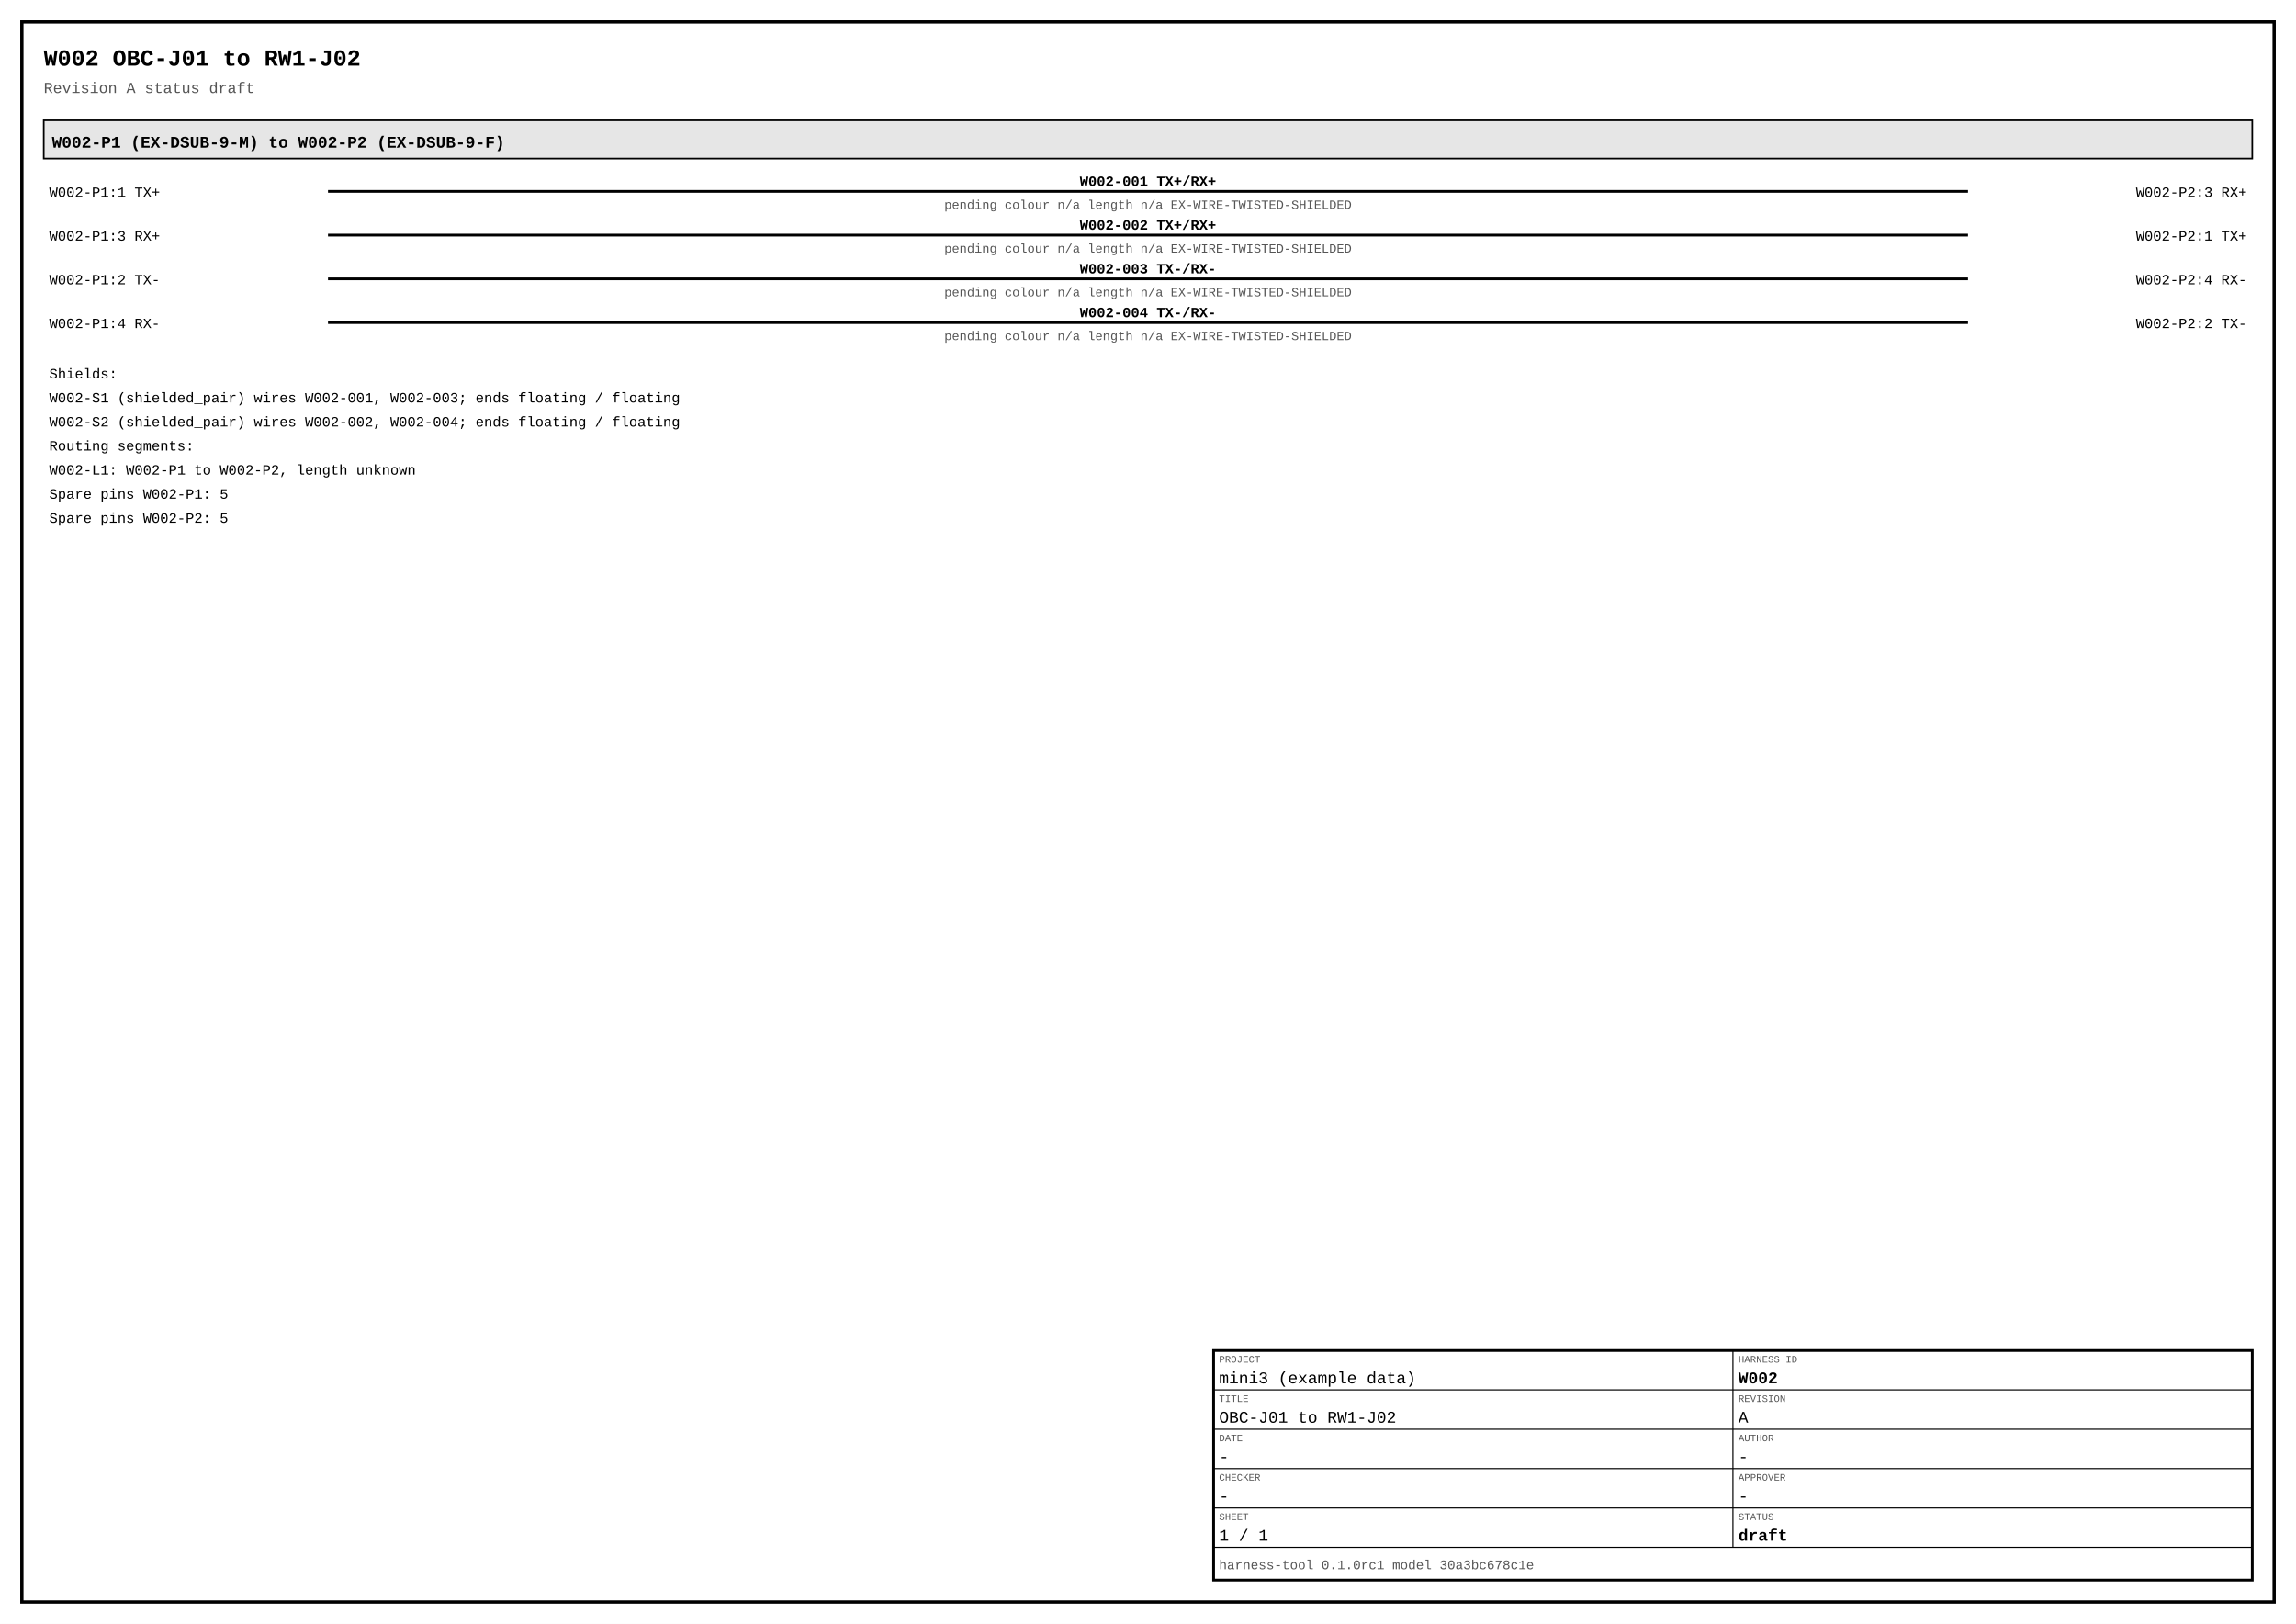
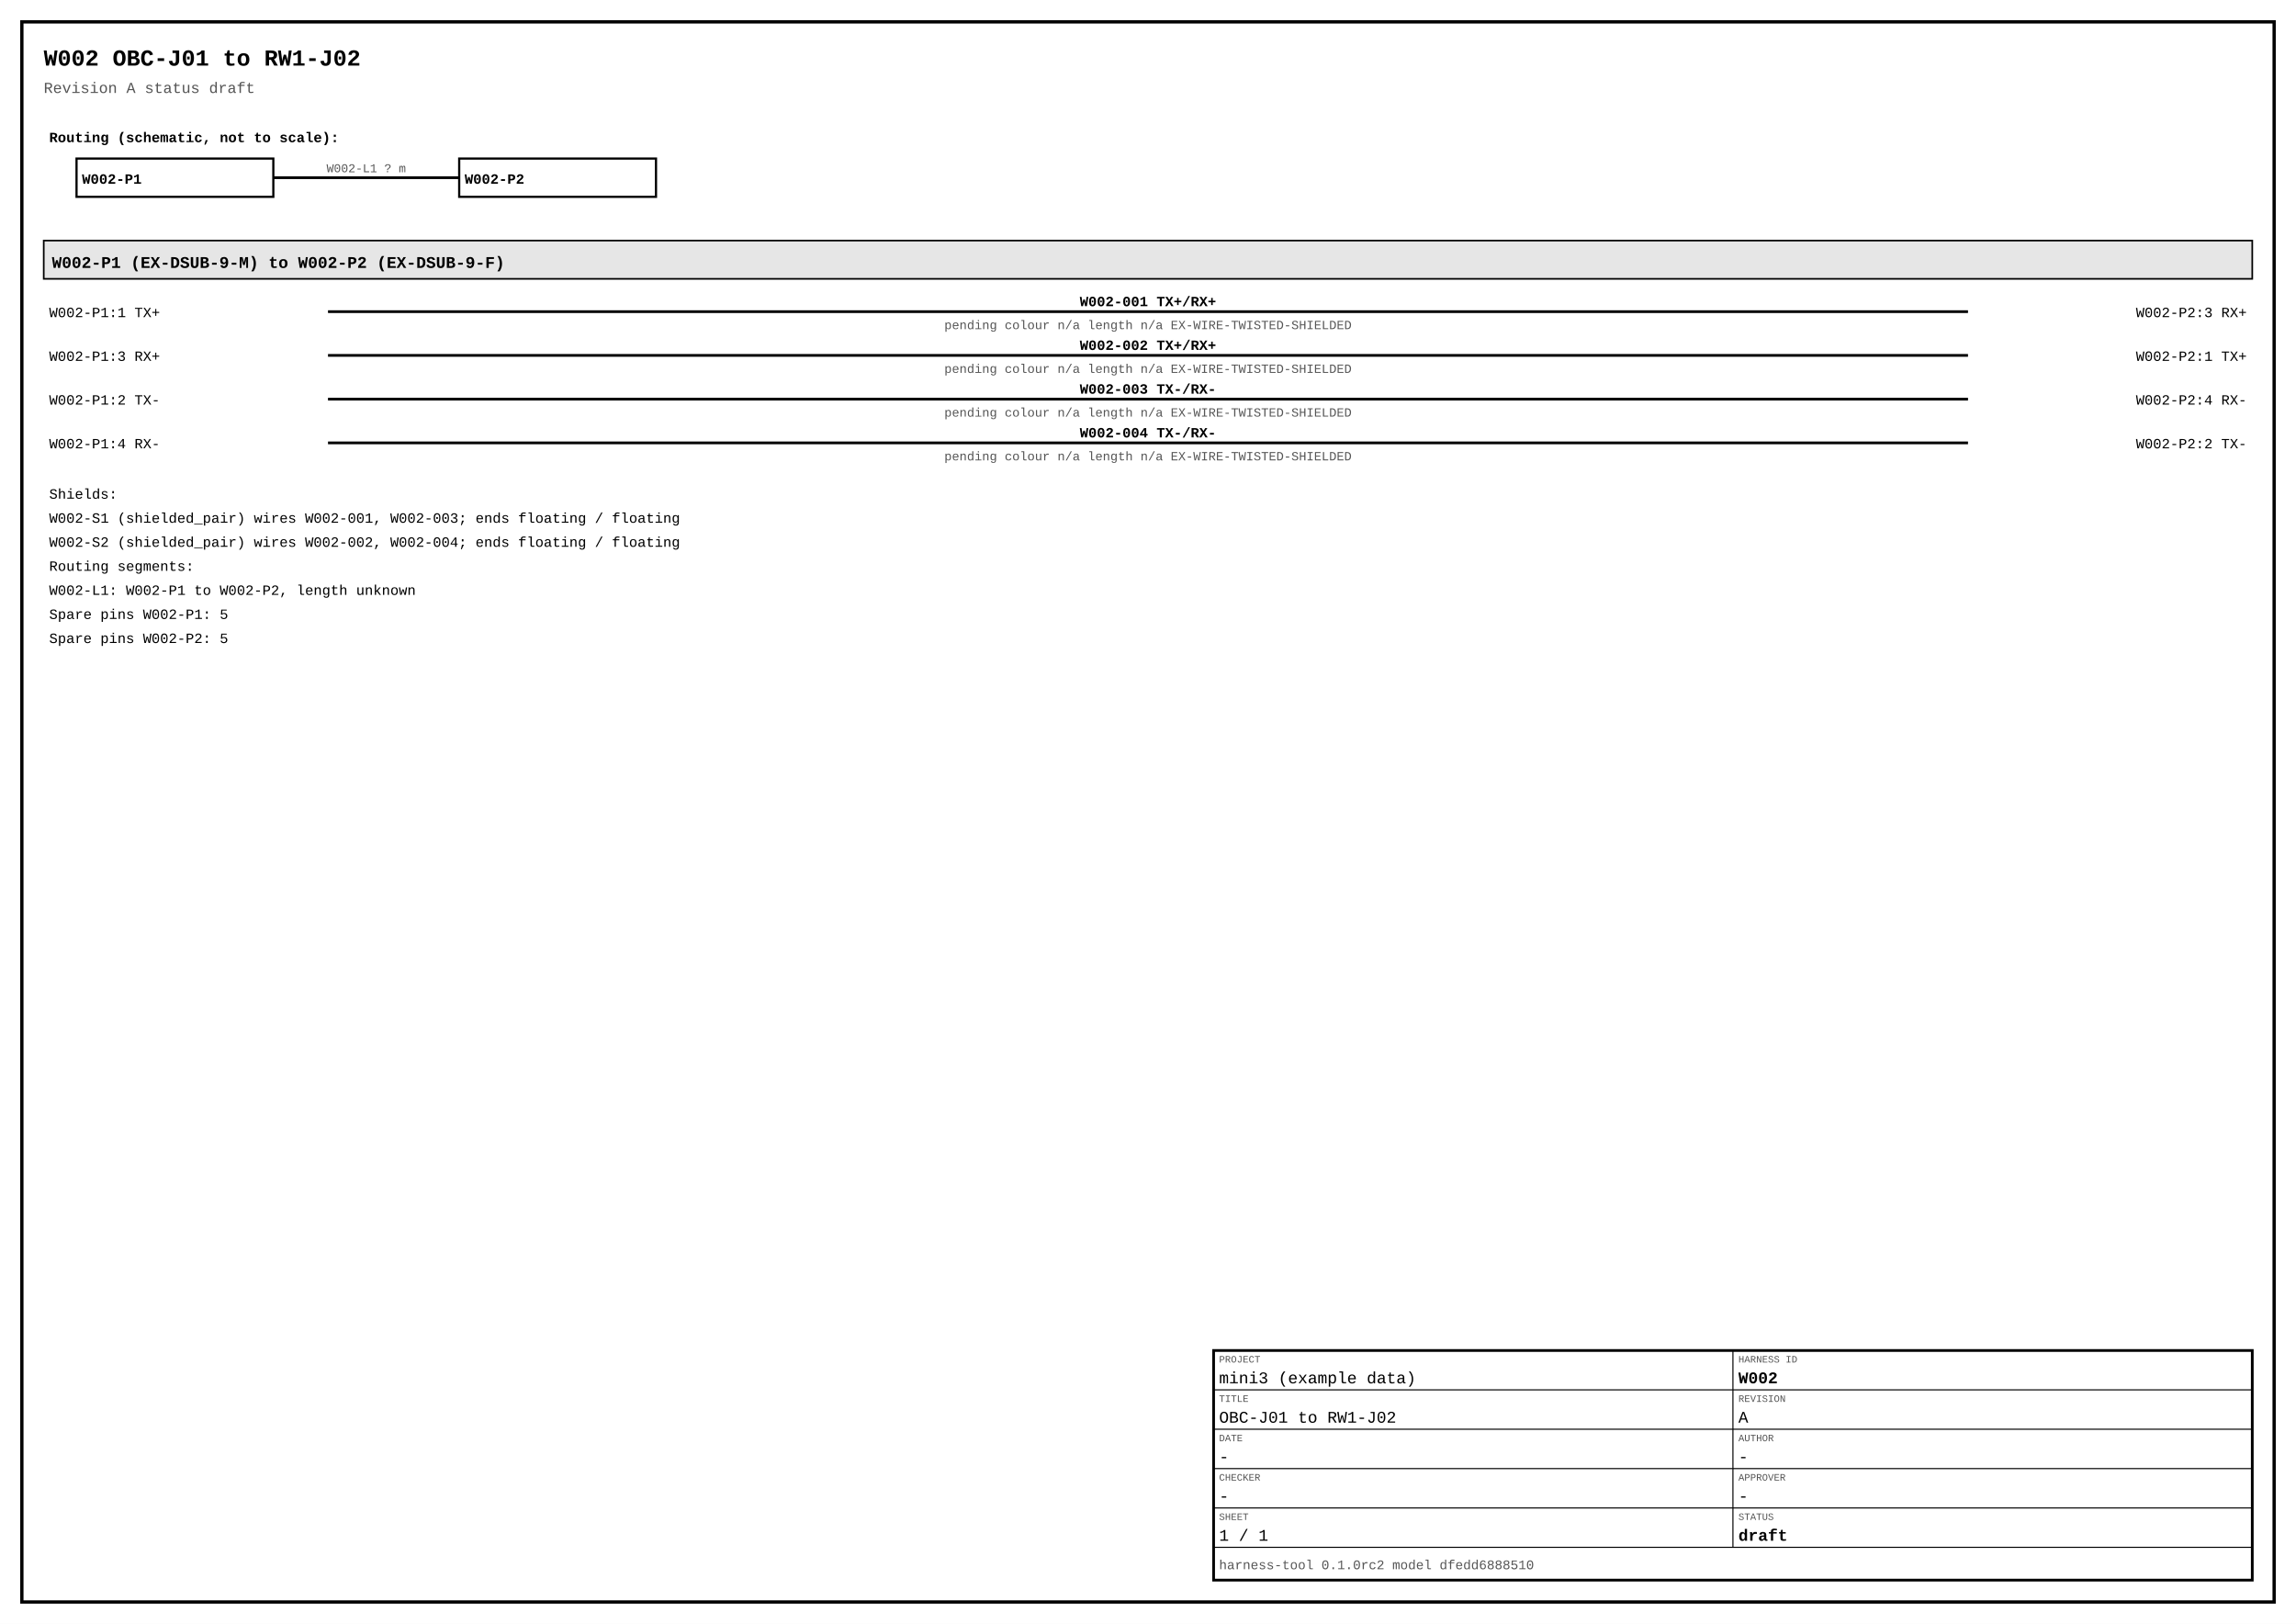
<svg xmlns="http://www.w3.org/2000/svg" width="420mm" height="297mm" viewBox="0 0 420 297" font-family="Courier New, Courier, monospace">
  <rect x="0" y="0" width="420" height="297" fill="#ffffff" />
  <rect x="4" y="4" width="412" height="289" fill="none" stroke="#000000" stroke-width="0.6" />
  <text x="8" y="12" font-size="4.2" font-weight="bold" text-anchor="start" fill="#000000">W002  OBC-J01 to RW1-J02</text>
  <text x="8" y="17" font-size="2.8" text-anchor="start" fill="#555555">Revision A  status draft</text>
-   <rect x="8" y="22" width="404" height="7" fill="#e6e6e6" stroke="#000000" stroke-width="0.3" />
-   <text x="9.5" y="27" font-size="3" font-weight="bold" text-anchor="start" fill="#000000">W002-P1 (EX-DSUB-9-M)  to  W002-P2 (EX-DSUB-9-F)</text>
-   <text x="9" y="36" font-size="2.6" text-anchor="start" fill="#000000">W002-P1:1 TX+</text>
-   <text x="411" y="36" font-size="2.6" text-anchor="end" fill="#000000">W002-P2:3 RX+</text>
-   <line x1="60" y1="35" x2="360" y2="35" stroke="#000000" stroke-width="0.5" />
-   <text x="210" y="34" font-size="2.6" font-weight="bold" text-anchor="middle" fill="#000000">W002-001  TX+/RX+</text>
-   <text x="210" y="38.2" font-size="2.3" text-anchor="middle" fill="#555555">pending  colour n/a  length n/a  EX-WIRE-TWISTED-SHIELDED</text>
-   <text x="9" y="44" font-size="2.6" text-anchor="start" fill="#000000">W002-P1:3 RX+</text>
-   <text x="411" y="44" font-size="2.6" text-anchor="end" fill="#000000">W002-P2:1 TX+</text>
-   <line x1="60" y1="43" x2="360" y2="43" stroke="#000000" stroke-width="0.5" />
-   <text x="210" y="42" font-size="2.6" font-weight="bold" text-anchor="middle" fill="#000000">W002-002  TX+/RX+</text>
-   <text x="210" y="46.2" font-size="2.3" text-anchor="middle" fill="#555555">pending  colour n/a  length n/a  EX-WIRE-TWISTED-SHIELDED</text>
-   <text x="9" y="52" font-size="2.6" text-anchor="start" fill="#000000">W002-P1:2 TX-</text>
-   <text x="411" y="52" font-size="2.6" text-anchor="end" fill="#000000">W002-P2:4 RX-</text>
-   <line x1="60" y1="51" x2="360" y2="51" stroke="#000000" stroke-width="0.5" />
-   <text x="210" y="50" font-size="2.6" font-weight="bold" text-anchor="middle" fill="#000000">W002-003  TX-/RX-</text>
-   <text x="210" y="54.2" font-size="2.3" text-anchor="middle" fill="#555555">pending  colour n/a  length n/a  EX-WIRE-TWISTED-SHIELDED</text>
-   <text x="9" y="60" font-size="2.6" text-anchor="start" fill="#000000">W002-P1:4 RX-</text>
-   <text x="411" y="60" font-size="2.6" text-anchor="end" fill="#000000">W002-P2:2 TX-</text>
-   <line x1="60" y1="59" x2="360" y2="59" stroke="#000000" stroke-width="0.5" />
-   <text x="210" y="58" font-size="2.6" font-weight="bold" text-anchor="middle" fill="#000000">W002-004  TX-/RX-</text>
-   <text x="210" y="62.2" font-size="2.3" text-anchor="middle" fill="#555555">pending  colour n/a  length n/a  EX-WIRE-TWISTED-SHIELDED</text>
-   <text x="9" y="69.2" font-size="2.6" text-anchor="start" fill="#000000">Shields:</text>
-   <text x="9" y="73.6" font-size="2.6" text-anchor="start" fill="#000000">  W002-S1 (shielded_pair) wires W002-001, W002-003; ends floating / floating</text>
-   <text x="9" y="78" font-size="2.6" text-anchor="start" fill="#000000">  W002-S2 (shielded_pair) wires W002-002, W002-004; ends floating / floating</text>
-   <text x="9" y="82.4" font-size="2.6" text-anchor="start" fill="#000000">Routing segments:</text>
-   <text x="9" y="86.8" font-size="2.6" text-anchor="start" fill="#000000">  W002-L1: W002-P1 to W002-P2, length unknown</text>
-   <text x="9" y="91.2" font-size="2.6" text-anchor="start" fill="#000000">Spare pins W002-P1: 5</text>
-   <text x="9" y="95.6" font-size="2.6" text-anchor="start" fill="#000000">Spare pins W002-P2: 5</text>
+   <text x="9" y="26" font-size="2.6" font-weight="bold" text-anchor="start" fill="#000000">Routing (schematic, not to scale):</text>
+   <line x1="50" y1="32.5" x2="84" y2="32.5" stroke="#000000" stroke-width="0.5" />
+   <text x="67" y="31.5" font-size="2.2" text-anchor="middle" fill="#555555">W002-L1 ? m</text>
+   <rect x="14" y="29" width="36" height="7" fill="#ffffff" stroke="#000000" stroke-width="0.4" />
+   <text x="15" y="33.6" font-size="2.6" font-weight="bold" text-anchor="start" fill="#000000">W002-P1</text>
+   <rect x="84" y="29" width="36" height="7" fill="#ffffff" stroke="#000000" stroke-width="0.4" />
+   <text x="85" y="33.6" font-size="2.6" font-weight="bold" text-anchor="start" fill="#000000">W002-P2</text>
+   <rect x="8" y="44" width="404" height="7" fill="#e6e6e6" stroke="#000000" stroke-width="0.3" />
+   <text x="9.5" y="49" font-size="3" font-weight="bold" text-anchor="start" fill="#000000">W002-P1 (EX-DSUB-9-M)  to  W002-P2 (EX-DSUB-9-F)</text>
+   <text x="9" y="58" font-size="2.6" text-anchor="start" fill="#000000">W002-P1:1 TX+</text>
+   <text x="411" y="58" font-size="2.6" text-anchor="end" fill="#000000">W002-P2:3 RX+</text>
+   <line x1="60" y1="57" x2="360" y2="57" stroke="#000000" stroke-width="0.5" />
+   <text x="210" y="56" font-size="2.6" font-weight="bold" text-anchor="middle" fill="#000000">W002-001  TX+/RX+</text>
+   <text x="210" y="60.2" font-size="2.3" text-anchor="middle" fill="#555555">pending  colour n/a  length n/a  EX-WIRE-TWISTED-SHIELDED</text>
+   <text x="9" y="66" font-size="2.6" text-anchor="start" fill="#000000">W002-P1:3 RX+</text>
+   <text x="411" y="66" font-size="2.6" text-anchor="end" fill="#000000">W002-P2:1 TX+</text>
+   <line x1="60" y1="65" x2="360" y2="65" stroke="#000000" stroke-width="0.5" />
+   <text x="210" y="64" font-size="2.6" font-weight="bold" text-anchor="middle" fill="#000000">W002-002  TX+/RX+</text>
+   <text x="210" y="68.2" font-size="2.3" text-anchor="middle" fill="#555555">pending  colour n/a  length n/a  EX-WIRE-TWISTED-SHIELDED</text>
+   <text x="9" y="74" font-size="2.6" text-anchor="start" fill="#000000">W002-P1:2 TX-</text>
+   <text x="411" y="74" font-size="2.6" text-anchor="end" fill="#000000">W002-P2:4 RX-</text>
+   <line x1="60" y1="73" x2="360" y2="73" stroke="#000000" stroke-width="0.5" />
+   <text x="210" y="72" font-size="2.6" font-weight="bold" text-anchor="middle" fill="#000000">W002-003  TX-/RX-</text>
+   <text x="210" y="76.2" font-size="2.3" text-anchor="middle" fill="#555555">pending  colour n/a  length n/a  EX-WIRE-TWISTED-SHIELDED</text>
+   <text x="9" y="82" font-size="2.6" text-anchor="start" fill="#000000">W002-P1:4 RX-</text>
+   <text x="411" y="82" font-size="2.6" text-anchor="end" fill="#000000">W002-P2:2 TX-</text>
+   <line x1="60" y1="81" x2="360" y2="81" stroke="#000000" stroke-width="0.5" />
+   <text x="210" y="80" font-size="2.6" font-weight="bold" text-anchor="middle" fill="#000000">W002-004  TX-/RX-</text>
+   <text x="210" y="84.2" font-size="2.3" text-anchor="middle" fill="#555555">pending  colour n/a  length n/a  EX-WIRE-TWISTED-SHIELDED</text>
+   <text x="9" y="91.2" font-size="2.6" text-anchor="start" fill="#000000">Shields:</text>
+   <text x="9" y="95.6" font-size="2.6" text-anchor="start" fill="#000000">  W002-S1 (shielded_pair) wires W002-001, W002-003; ends floating / floating</text>
+   <text x="9" y="100" font-size="2.6" text-anchor="start" fill="#000000">  W002-S2 (shielded_pair) wires W002-002, W002-004; ends floating / floating</text>
+   <text x="9" y="104.4" font-size="2.6" text-anchor="start" fill="#000000">Routing segments:</text>
+   <text x="9" y="108.8" font-size="2.6" text-anchor="start" fill="#000000">  W002-L1: W002-P1 to W002-P2, length unknown</text>
+   <text x="9" y="113.2" font-size="2.6" text-anchor="start" fill="#000000">Spare pins W002-P1: 5</text>
+   <text x="9" y="117.6" font-size="2.6" text-anchor="start" fill="#000000">Spare pins W002-P2: 5</text>
  <rect x="222" y="247" width="190" height="42" fill="none" stroke="#000000" stroke-width="0.5" />
  <line x1="222" y1="247" x2="317" y2="247" stroke="#000000" stroke-width="0.2" />
  <text x="223" y="249.2" font-size="1.8" text-anchor="start" fill="#555555">PROJECT</text>
  <text x="223" y="253" font-size="3" text-anchor="start" fill="#000000">mini3 (example data)</text>
  <line x1="317" y1="247" x2="412" y2="247" stroke="#000000" stroke-width="0.2" />
  <text x="318" y="249.2" font-size="1.8" text-anchor="start" fill="#555555">HARNESS ID</text>
  <text x="318" y="253" font-size="3" font-weight="bold" text-anchor="start" fill="#000000">W002</text>
  <line x1="222" y1="254.2" x2="317" y2="254.2" stroke="#000000" stroke-width="0.2" />
  <text x="223" y="256.4" font-size="1.8" text-anchor="start" fill="#555555">TITLE</text>
  <text x="223" y="260.2" font-size="3" text-anchor="start" fill="#000000">OBC-J01 to RW1-J02</text>
  <line x1="317" y1="254.2" x2="412" y2="254.2" stroke="#000000" stroke-width="0.2" />
  <text x="318" y="256.4" font-size="1.8" text-anchor="start" fill="#555555">REVISION</text>
  <text x="318" y="260.2" font-size="3" text-anchor="start" fill="#000000">A</text>
  <line x1="222" y1="261.4" x2="317" y2="261.4" stroke="#000000" stroke-width="0.2" />
  <text x="223" y="263.6" font-size="1.8" text-anchor="start" fill="#555555">DATE</text>
  <text x="223" y="267.4" font-size="3" text-anchor="start" fill="#000000">-</text>
  <line x1="317" y1="261.4" x2="412" y2="261.4" stroke="#000000" stroke-width="0.2" />
  <text x="318" y="263.6" font-size="1.8" text-anchor="start" fill="#555555">AUTHOR</text>
  <text x="318" y="267.4" font-size="3" text-anchor="start" fill="#000000">-</text>
  <line x1="222" y1="268.6" x2="317" y2="268.6" stroke="#000000" stroke-width="0.2" />
  <text x="223" y="270.8" font-size="1.8" text-anchor="start" fill="#555555">CHECKER</text>
  <text x="223" y="274.6" font-size="3" text-anchor="start" fill="#000000">-</text>
  <line x1="317" y1="268.6" x2="412" y2="268.6" stroke="#000000" stroke-width="0.2" />
  <text x="318" y="270.8" font-size="1.8" text-anchor="start" fill="#555555">APPROVER</text>
  <text x="318" y="274.6" font-size="3" text-anchor="start" fill="#000000">-</text>
  <line x1="222" y1="275.8" x2="317" y2="275.8" stroke="#000000" stroke-width="0.2" />
  <text x="223" y="278" font-size="1.8" text-anchor="start" fill="#555555">SHEET</text>
  <text x="223" y="281.8" font-size="3" text-anchor="start" fill="#000000">1 / 1</text>
  <line x1="317" y1="275.8" x2="412" y2="275.8" stroke="#000000" stroke-width="0.2" />
  <text x="318" y="278" font-size="1.8" text-anchor="start" fill="#555555">STATUS</text>
  <text x="318" y="281.8" font-size="3" font-weight="bold" text-anchor="start" fill="#000000">draft</text>
  <line x1="317" y1="247" x2="317" y2="283" stroke="#000000" stroke-width="0.2" />
  <line x1="222" y1="283" x2="412" y2="283" stroke="#000000" stroke-width="0.2" />
-   <text x="223" y="287" font-size="2.4" text-anchor="start" fill="#555555">harness-tool 0.1.0rc1 model 30a3bc678c1e</text>
+   <text x="223" y="287" font-size="2.4" text-anchor="start" fill="#555555">harness-tool 0.1.0rc2 model dfedd6888510</text>
</svg>
